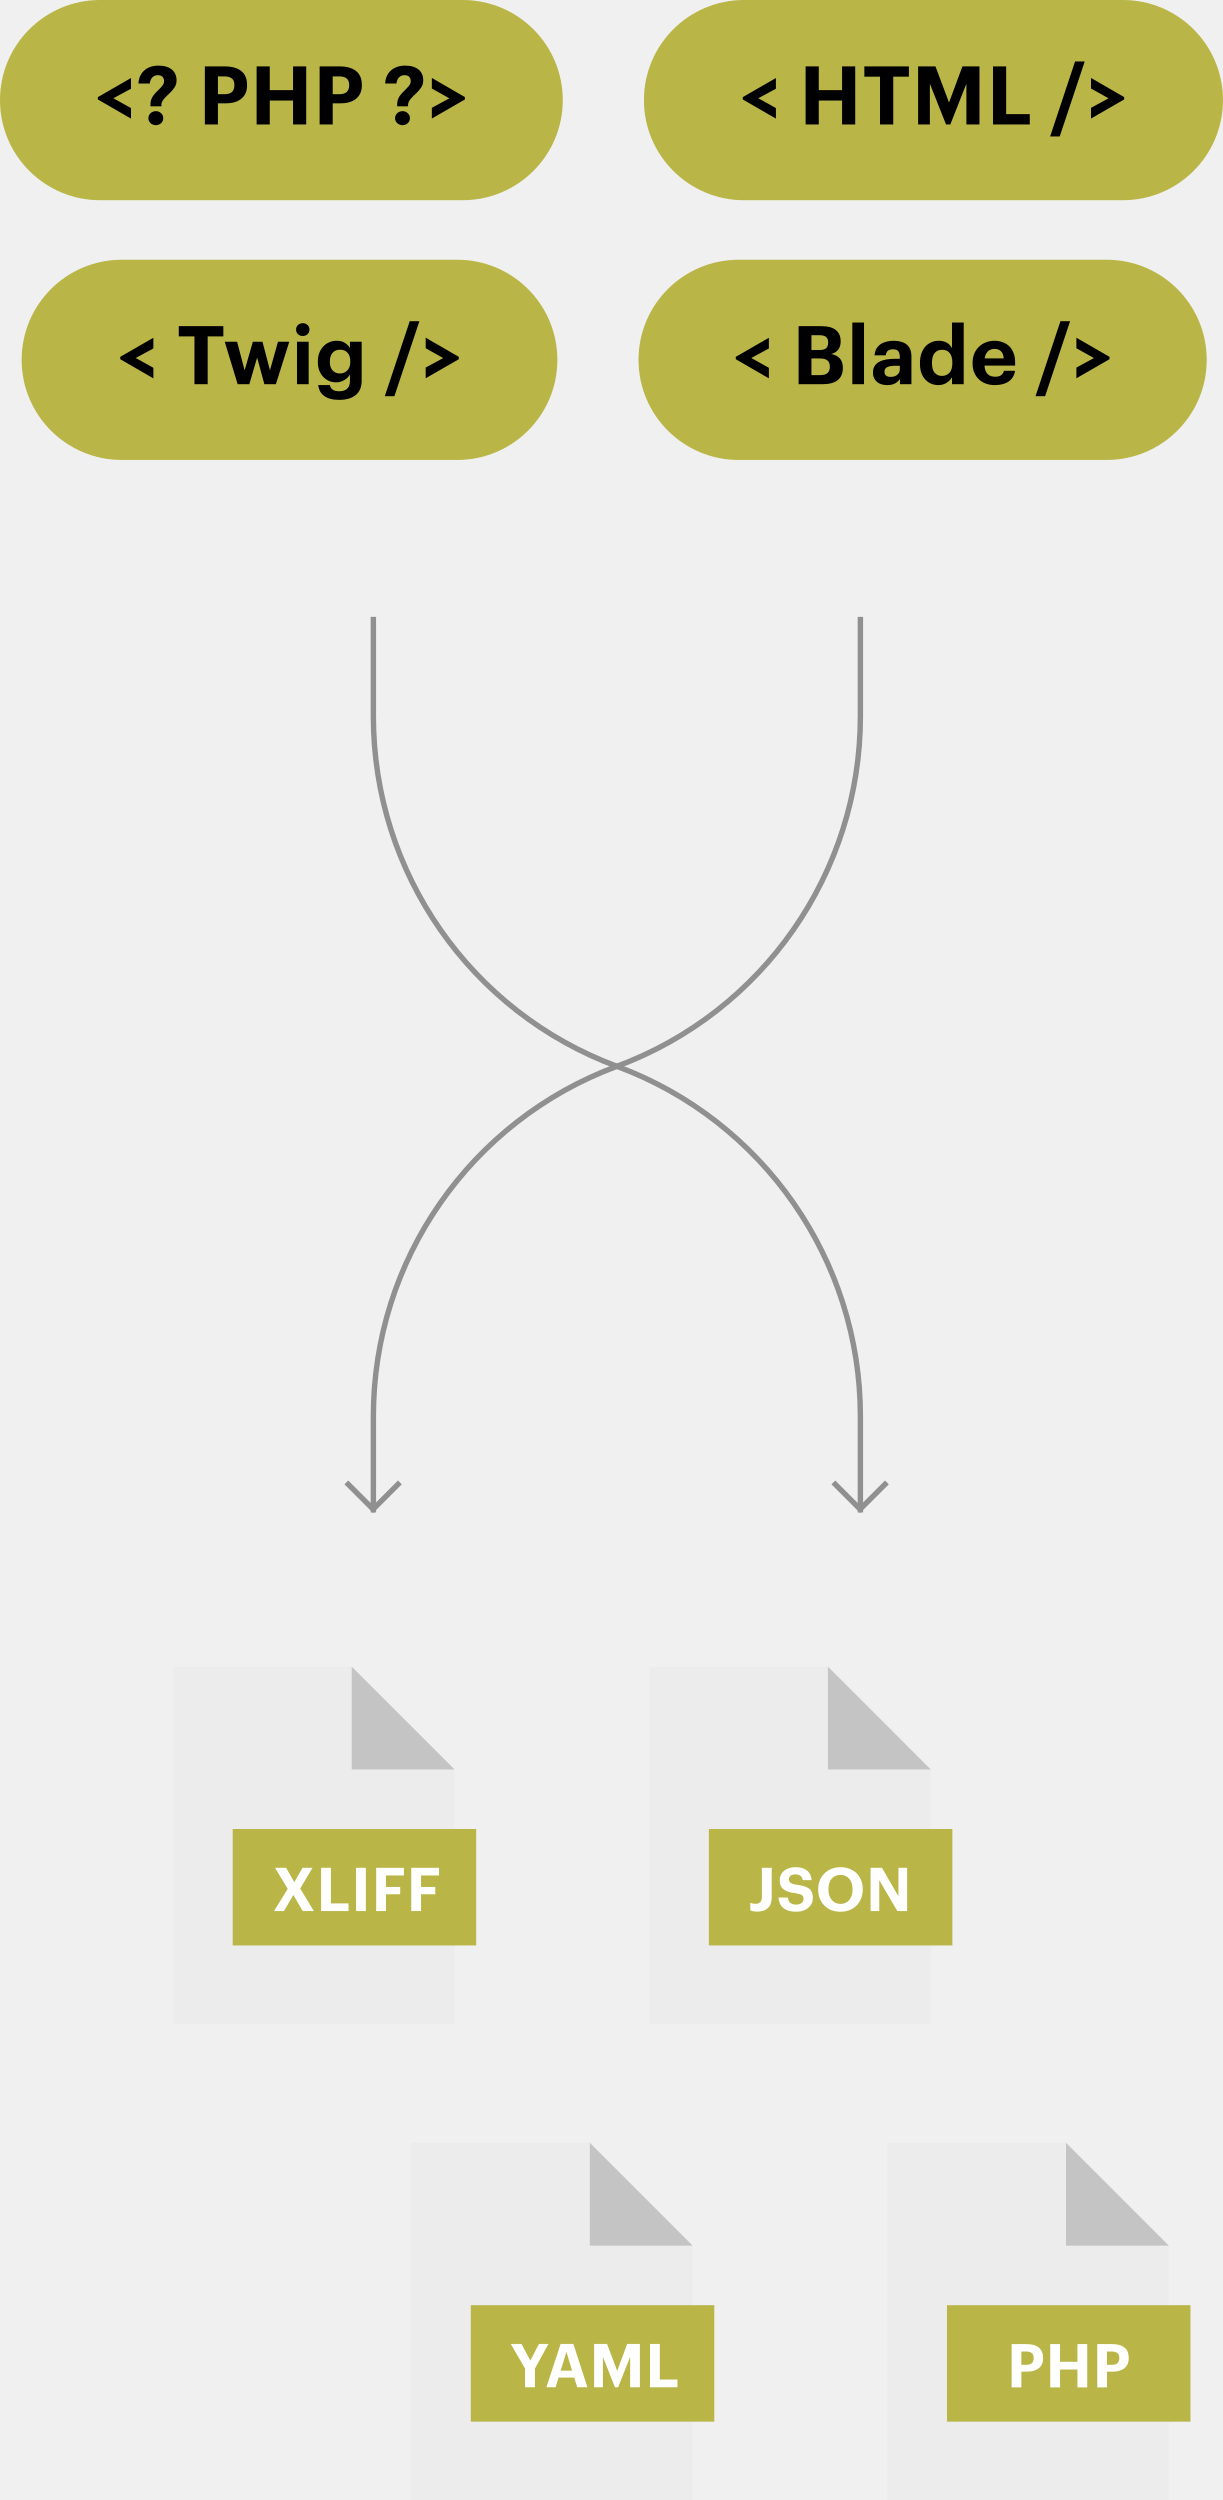
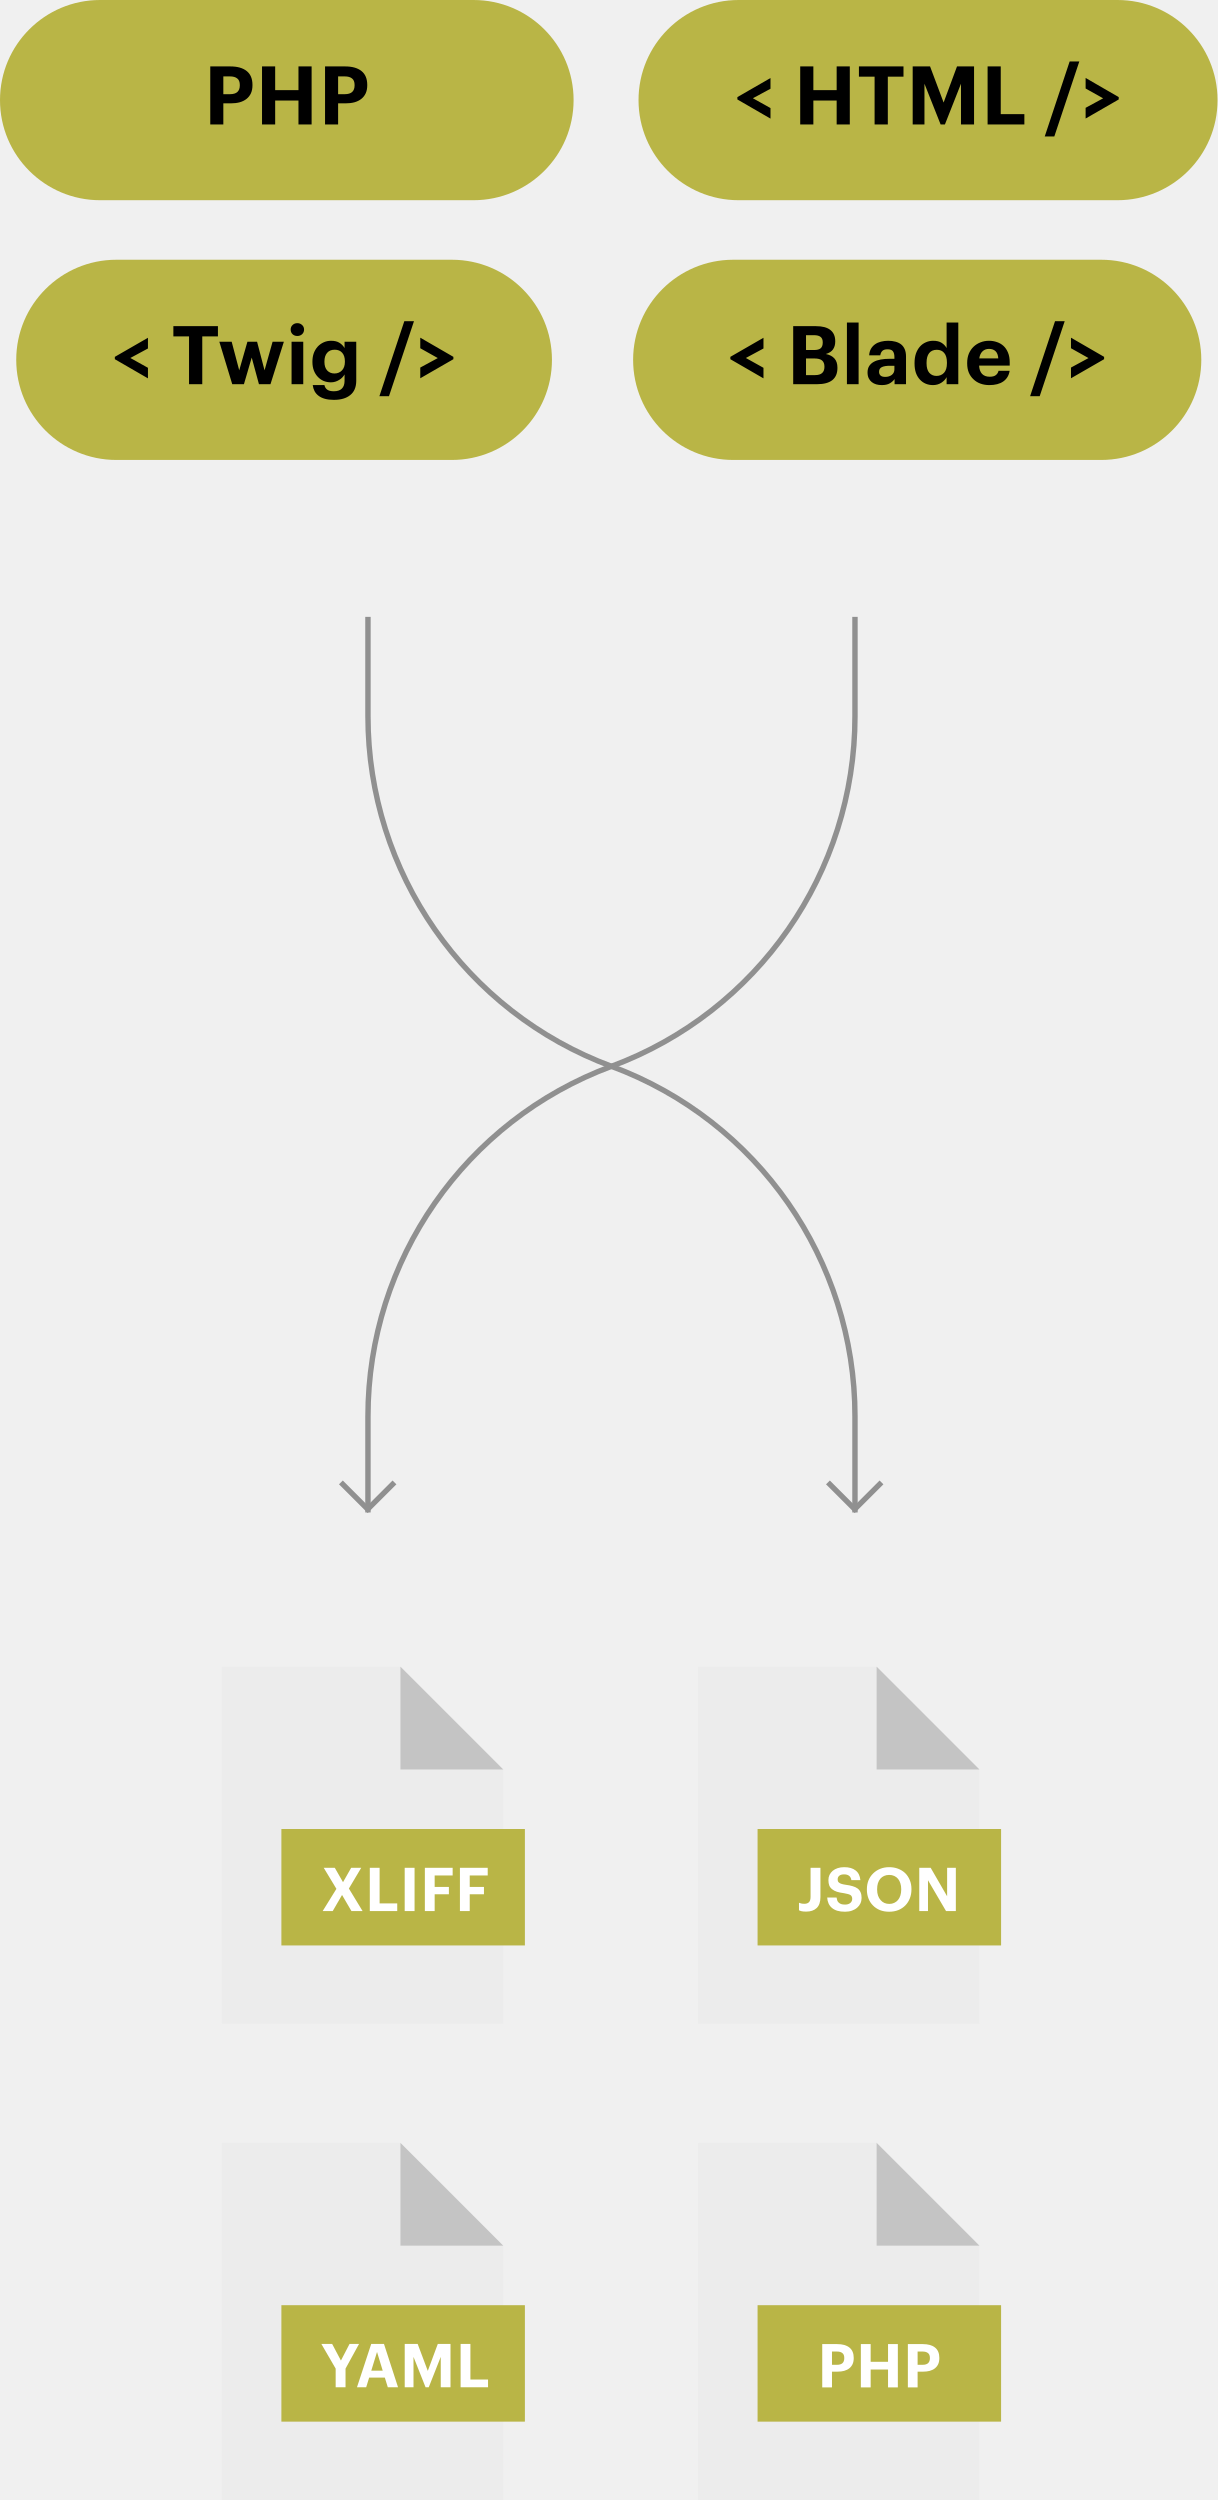
- <svg xmlns="http://www.w3.org/2000/svg" width="226" height="462" viewBox="0 0 226 462" fill="none">
-   <rect width="104" height="37" rx="18.5" fill="#B9B546" />
-   <path d="M18.085 18.38V17.945L24.205 14.42V16.4L20.95 18.155L24.205 19.97V21.92L18.085 18.38ZM27.812 19.205C27.812 18.915 27.857 18.65 27.947 18.41C28.037 18.16 28.152 17.93 28.292 17.72C28.432 17.52 28.587 17.33 28.757 17.15C28.937 16.96 29.117 16.78 29.297 16.61C29.567 16.35 29.802 16.095 30.002 15.845C30.212 15.585 30.317 15.305 30.317 15.005C30.317 14.655 30.222 14.385 30.032 14.195C29.852 13.995 29.562 13.895 29.162 13.895C28.742 13.895 28.402 14.035 28.142 14.315C27.882 14.585 27.727 14.96 27.677 15.44H25.592C25.612 14.92 25.717 14.455 25.907 14.045C26.097 13.635 26.357 13.285 26.687 12.995C27.007 12.715 27.387 12.5 27.827 12.35C28.277 12.2 28.767 12.125 29.297 12.125C29.847 12.125 30.327 12.19 30.737 12.32C31.157 12.45 31.507 12.635 31.787 12.875C32.067 13.115 32.277 13.4 32.417 13.73C32.557 14.06 32.627 14.425 32.627 14.825C32.627 15.345 32.502 15.79 32.252 16.16C32.002 16.53 31.717 16.87 31.397 17.18C31.217 17.35 31.037 17.52 30.857 17.69C30.677 17.85 30.517 18.015 30.377 18.185C30.227 18.355 30.102 18.53 30.002 18.71C29.902 18.89 29.842 19.08 29.822 19.28V19.655H27.812V19.205ZM28.802 23.135C28.612 23.135 28.432 23.1 28.262 23.03C28.092 22.97 27.947 22.88 27.827 22.76C27.697 22.64 27.597 22.505 27.527 22.355C27.457 22.195 27.422 22.025 27.422 21.845C27.422 21.665 27.457 21.495 27.527 21.335C27.597 21.175 27.697 21.035 27.827 20.915C27.947 20.795 28.092 20.705 28.262 20.645C28.432 20.575 28.612 20.54 28.802 20.54C29.182 20.54 29.502 20.665 29.762 20.915C30.032 21.165 30.167 21.475 30.167 21.845C30.167 22.025 30.132 22.195 30.062 22.355C29.992 22.505 29.897 22.64 29.777 22.76C29.647 22.88 29.497 22.97 29.327 23.03C29.167 23.1 28.992 23.135 28.802 23.135ZM37.857 12.275H41.562C42.872 12.275 43.882 12.56 44.592 13.13C45.302 13.7 45.657 14.555 45.657 15.695V15.755C45.657 16.325 45.562 16.82 45.372 17.24C45.182 17.65 44.912 17.995 44.562 18.275C44.212 18.555 43.787 18.765 43.287 18.905C42.797 19.035 42.247 19.1 41.637 19.1H40.272V23H37.857V12.275ZM41.502 17.405C42.112 17.405 42.567 17.27 42.867 17C43.167 16.72 43.317 16.31 43.317 15.77V15.71C43.317 15.14 43.157 14.735 42.837 14.495C42.527 14.245 42.082 14.12 41.502 14.12H40.272V17.405H41.502ZM47.422 12.275H49.852V16.655H54.157V12.275H56.587V23H54.157V18.575H49.852V23H47.422V12.275ZM59.068 12.275H62.773C64.083 12.275 65.093 12.56 65.803 13.13C66.513 13.7 66.868 14.555 66.868 15.695V15.755C66.868 16.325 66.773 16.82 66.583 17.24C66.393 17.65 66.123 17.995 65.773 18.275C65.423 18.555 64.998 18.765 64.498 18.905C64.008 19.035 63.458 19.1 62.848 19.1H61.483V23H59.068V12.275ZM62.713 17.405C63.323 17.405 63.778 17.27 64.078 17C64.378 16.72 64.528 16.31 64.528 15.77V15.71C64.528 15.14 64.368 14.735 64.048 14.495C63.738 14.245 63.293 14.12 62.713 14.12H61.483V17.405H62.713ZM73.398 19.205C73.398 18.915 73.443 18.65 73.533 18.41C73.623 18.16 73.738 17.93 73.878 17.72C74.018 17.52 74.173 17.33 74.343 17.15C74.523 16.96 74.703 16.78 74.883 16.61C75.153 16.35 75.388 16.095 75.588 15.845C75.798 15.585 75.903 15.305 75.903 15.005C75.903 14.655 75.808 14.385 75.618 14.195C75.438 13.995 75.148 13.895 74.748 13.895C74.328 13.895 73.988 14.035 73.728 14.315C73.468 14.585 73.313 14.96 73.263 15.44H71.178C71.198 14.92 71.303 14.455 71.493 14.045C71.683 13.635 71.943 13.285 72.273 12.995C72.593 12.715 72.973 12.5 73.413 12.35C73.863 12.2 74.353 12.125 74.883 12.125C75.433 12.125 75.913 12.19 76.323 12.32C76.743 12.45 77.093 12.635 77.373 12.875C77.653 13.115 77.863 13.4 78.003 13.73C78.143 14.06 78.213 14.425 78.213 14.825C78.213 15.345 78.088 15.79 77.838 16.16C77.588 16.53 77.303 16.87 76.983 17.18C76.803 17.35 76.623 17.52 76.443 17.69C76.263 17.85 76.103 18.015 75.963 18.185C75.813 18.355 75.688 18.53 75.588 18.71C75.488 18.89 75.428 19.08 75.408 19.28V19.655H73.398V19.205ZM74.388 23.135C74.198 23.135 74.018 23.1 73.848 23.03C73.678 22.97 73.533 22.88 73.413 22.76C73.283 22.64 73.183 22.505 73.113 22.355C73.043 22.195 73.008 22.025 73.008 21.845C73.008 21.665 73.043 21.495 73.113 21.335C73.183 21.175 73.283 21.035 73.413 20.915C73.533 20.795 73.678 20.705 73.848 20.645C74.018 20.575 74.198 20.54 74.388 20.54C74.768 20.54 75.088 20.665 75.348 20.915C75.618 21.165 75.753 21.475 75.753 21.845C75.753 22.025 75.718 22.195 75.648 22.355C75.578 22.505 75.483 22.64 75.363 22.76C75.233 22.88 75.083 22.97 74.913 23.03C74.753 23.1 74.578 23.135 74.388 23.135ZM79.803 19.925L83.043 18.17L79.803 16.355V14.405L85.923 17.945V18.38L79.803 21.905V19.925Z" fill="black" />
-   <rect x="119" width="107" height="37" rx="18.5" fill="#B9B546" />
-   <path d="M137.267 18.38V17.945L143.387 14.42V16.4L140.132 18.155L143.387 19.97V21.92L137.267 18.38ZM148.879 12.275H151.309V16.655H155.614V12.275H158.044V23H155.614V18.575H151.309V23H148.879V12.275ZM162.625 14.165H159.73V12.275H167.965V14.165H165.07V23H162.625V14.165ZM169.665 12.275H172.875L175.38 18.95L177.855 12.275H181.005V23H178.59V15.47L175.62 23H174.825L171.84 15.47V23H169.665V12.275ZM183.508 12.275H185.938V21.095H190.303V23H183.508V12.275ZM198.672 11.36H200.457L195.837 25.22H194.067L198.672 11.36ZM201.621 19.925L204.861 18.17L201.621 16.355V14.405L207.741 17.945V18.38L201.621 21.905V19.925Z" fill="black" />
-   <rect x="4" y="48" width="99" height="37" rx="18.5" fill="#B9B546" />
-   <path d="M22.222 66.38V65.945L28.342 62.42V64.4L25.087 66.155L28.342 67.97V69.92L22.222 66.38ZM35.934 62.165H33.039V60.275H41.274V62.165H38.379V71H35.934V62.165ZM41.533 63.155H43.813L45.208 68.435L46.723 63.155H48.508L49.888 68.435L51.373 63.155H53.458L50.983 71H48.853L47.518 66.08L46.078 71H43.918L41.533 63.155ZM55.946 62.09C55.596 62.09 55.301 61.98 55.061 61.76C54.831 61.53 54.716 61.245 54.716 60.905C54.716 60.565 54.831 60.285 55.061 60.065C55.301 59.835 55.596 59.72 55.946 59.72C56.296 59.72 56.591 59.835 56.831 60.065C57.071 60.285 57.191 60.565 57.191 60.905C57.191 61.245 57.071 61.53 56.831 61.76C56.591 61.98 56.296 62.09 55.946 62.09ZM54.881 63.155H57.041V71H54.881V63.155ZM62.696 73.895C62.066 73.895 61.516 73.83 61.045 73.7C60.575 73.57 60.185 73.385 59.876 73.145C59.556 72.905 59.306 72.615 59.126 72.275C58.956 71.945 58.846 71.575 58.795 71.165H60.956C61.026 71.515 61.191 71.79 61.45 71.99C61.721 72.2 62.136 72.305 62.696 72.305C63.355 72.305 63.85 72.14 64.18 71.81C64.51 71.48 64.675 71.005 64.675 70.385V69.2C64.566 69.39 64.425 69.575 64.255 69.755C64.096 69.925 63.906 70.075 63.685 70.205C63.465 70.345 63.225 70.455 62.965 70.535C62.715 70.615 62.446 70.655 62.156 70.655C61.675 70.655 61.225 70.57 60.806 70.4C60.395 70.22 60.041 69.97 59.74 69.65C59.431 69.33 59.185 68.94 59.005 68.48C58.825 68.01 58.736 67.485 58.736 66.905V66.8C58.736 66.24 58.821 65.725 58.99 65.255C59.17 64.785 59.416 64.38 59.725 64.04C60.035 63.71 60.401 63.45 60.821 63.26C61.24 63.07 61.696 62.975 62.185 62.975C62.825 62.975 63.34 63.1 63.73 63.35C64.13 63.6 64.445 63.925 64.675 64.325V63.155H66.835V70.385C66.826 71.555 66.456 72.43 65.725 73.01C65.005 73.6 63.995 73.895 62.696 73.895ZM62.8 69.02C63.37 69.02 63.836 68.83 64.195 68.45C64.555 68.07 64.736 67.545 64.736 66.875V66.77C64.736 66.1 64.57 65.575 64.24 65.195C63.91 64.815 63.446 64.625 62.846 64.625C62.236 64.625 61.766 64.825 61.435 65.225C61.115 65.615 60.956 66.135 60.956 66.785V66.905C60.956 67.565 61.126 68.085 61.465 68.465C61.816 68.835 62.261 69.02 62.8 69.02ZM75.717 59.36H77.502L72.882 73.22H71.112L75.717 59.36ZM78.666 67.925L81.906 66.17L78.666 64.355V62.405L84.786 65.945V66.38L78.666 69.905V67.925Z" fill="black" />
-   <rect x="118" y="48" width="105" height="37" rx="18.5" fill="#B9B546" />
-   <path d="M135.97 66.38V65.945L142.09 62.42V64.4L138.835 66.155L142.09 67.97V69.92L135.97 66.38ZM147.582 60.275H151.797C152.977 60.275 153.862 60.51 154.452 60.98C155.052 61.45 155.352 62.145 155.352 63.065V63.125C155.352 63.695 155.212 64.18 154.932 64.58C154.652 64.97 154.212 65.25 153.612 65.42C154.312 65.56 154.842 65.835 155.202 66.245C155.572 66.655 155.757 67.22 155.757 67.94V68C155.757 68.99 155.442 69.74 154.812 70.25C154.182 70.75 153.242 71 151.992 71H147.582V60.275ZM151.617 69.32C152.217 69.32 152.657 69.19 152.937 68.93C153.217 68.67 153.357 68.295 153.357 67.805V67.745C153.357 67.245 153.212 66.87 152.922 66.62C152.632 66.37 152.157 66.245 151.497 66.245H149.952V69.32H151.617ZM151.407 64.685C151.997 64.685 152.417 64.575 152.667 64.355C152.917 64.135 153.042 63.785 153.042 63.305V63.245C153.042 62.795 152.907 62.465 152.637 62.255C152.377 62.045 151.962 61.94 151.392 61.94H149.952V64.685H151.407ZM157.511 59.6H159.671V71H157.511V59.6ZM163.946 71.165C163.586 71.165 163.246 71.12 162.926 71.03C162.616 70.94 162.341 70.8 162.101 70.61C161.861 70.42 161.671 70.18 161.531 69.89C161.391 69.59 161.321 69.235 161.321 68.825C161.321 68.365 161.421 67.975 161.621 67.655C161.821 67.335 162.101 67.075 162.461 66.875C162.821 66.675 163.251 66.53 163.751 66.44C164.251 66.35 164.801 66.305 165.401 66.305H166.286V65.99C166.286 65.52 166.196 65.165 166.016 64.925C165.846 64.675 165.511 64.55 165.011 64.55C164.581 64.55 164.261 64.65 164.051 64.85C163.851 65.05 163.726 65.32 163.676 65.66H161.621C161.651 65.2 161.761 64.8 161.951 64.46C162.151 64.12 162.406 63.84 162.716 63.62C163.026 63.4 163.386 63.24 163.796 63.14C164.216 63.03 164.666 62.975 165.146 62.975C165.626 62.975 166.066 63.03 166.466 63.14C166.866 63.24 167.216 63.405 167.516 63.635C167.806 63.865 168.031 64.165 168.191 64.535C168.351 64.905 168.431 65.355 168.431 65.885V71H166.316V70.055C166.086 70.375 165.786 70.64 165.416 70.85C165.056 71.06 164.566 71.165 163.946 71.165ZM164.591 69.65C165.071 69.65 165.471 69.53 165.791 69.29C166.121 69.04 166.286 68.695 166.286 68.255V67.595H165.446C164.816 67.595 164.326 67.675 163.976 67.835C163.626 67.995 163.451 68.285 163.451 68.705C163.451 68.995 163.541 69.225 163.721 69.395C163.901 69.565 164.191 69.65 164.591 69.65ZM173.413 71.165C172.933 71.165 172.488 71.08 172.078 70.91C171.668 70.74 171.308 70.485 170.998 70.145C170.688 69.815 170.443 69.405 170.263 68.915C170.093 68.415 170.008 67.84 170.008 67.19V67.07C170.008 66.43 170.093 65.855 170.263 65.345C170.443 64.835 170.688 64.405 170.998 64.055C171.308 63.705 171.673 63.44 172.093 63.26C172.513 63.07 172.968 62.975 173.458 62.975C174.088 62.975 174.603 63.1 175.003 63.35C175.403 63.6 175.713 63.925 175.933 64.325V59.6H178.093V71H175.933V69.695C175.733 70.095 175.408 70.44 174.958 70.73C174.508 71.02 173.993 71.165 173.413 71.165ZM174.058 69.47C174.628 69.47 175.093 69.28 175.453 68.9C175.813 68.51 175.993 67.915 175.993 67.115V66.995C175.993 66.215 175.828 65.63 175.498 65.24C175.178 64.84 174.718 64.64 174.118 64.64C173.508 64.64 173.038 64.845 172.708 65.255C172.388 65.655 172.228 66.245 172.228 67.025V67.145C172.228 67.925 172.398 68.51 172.738 68.9C173.078 69.28 173.518 69.47 174.058 69.47ZM183.83 71.165C183.24 71.165 182.695 71.075 182.195 70.895C181.695 70.715 181.265 70.45 180.905 70.1C180.535 69.76 180.245 69.345 180.035 68.855C179.835 68.365 179.735 67.805 179.735 67.175V67.055C179.735 66.435 179.835 65.875 180.035 65.375C180.245 64.875 180.535 64.445 180.905 64.085C181.265 63.735 181.69 63.465 182.18 63.275C182.67 63.075 183.2 62.975 183.77 62.975C184.28 62.975 184.765 63.055 185.225 63.215C185.685 63.365 186.09 63.6 186.44 63.92C186.79 64.24 187.07 64.655 187.28 65.165C187.49 65.665 187.595 66.265 187.595 66.965V67.565H181.94C181.97 68.225 182.15 68.735 182.48 69.095C182.82 69.445 183.29 69.62 183.89 69.62C184.4 69.62 184.78 69.52 185.03 69.32C185.29 69.12 185.455 68.855 185.525 68.525H187.58C187.45 69.375 187.06 70.03 186.41 70.49C185.77 70.94 184.91 71.165 183.83 71.165ZM185.48 66.23C185.44 65.63 185.275 65.19 184.985 64.91C184.695 64.62 184.29 64.475 183.77 64.475C183.28 64.475 182.875 64.63 182.555 64.94C182.245 65.24 182.05 65.67 181.97 66.23H185.48ZM195.969 59.36H197.754L193.134 73.22H191.364L195.969 59.36ZM198.918 67.925L202.158 66.17L198.918 64.355V62.405L205.038 65.945V66.38L198.918 69.905V67.925Z" fill="black" />
-   <path d="M158.999 114L158.999 132.383C158.999 161.229 141.047 187.028 113.999 197.054V197.054C86.951 207.079 68.999 232.878 68.999 261.724L68.999 279.5" stroke="#909090" />
-   <path d="M68.999 114L68.999 132.383C68.999 161.229 86.951 187.028 113.999 197.054V197.054C141.047 207.079 158.999 232.878 158.999 261.724L158.999 279.5" stroke="#909090" />
-   <path d="M73.899 273.95L68.95 278.899L64 273.95" stroke="#909090" />
-   <path d="M163.899 273.95L158.95 278.899L154 273.95" stroke="#909090" />
-   <path d="M120 308H153L160.182 315.071L172 327V374H120V308Z" fill="#ECECEC" />
-   <rect width="45" height="21.519" transform="translate(131 338)" fill="#B9B546" />
-   <path d="M139.986 353.265C139.636 353.265 139.36 353.243 139.158 353.198C138.964 353.153 138.797 353.094 138.655 353.019V351.632C138.789 351.684 138.931 351.729 139.08 351.766C139.229 351.803 139.423 351.822 139.662 351.822C140.005 351.822 140.277 351.729 140.479 351.542C140.688 351.348 140.792 351.02 140.792 350.557V345.164H142.616V350.58C142.616 351.49 142.385 352.165 141.922 352.605C141.46 353.045 140.814 353.265 139.986 353.265ZM147.168 353.288C146.616 353.288 146.138 353.228 145.735 353.109C145.332 352.982 144.997 352.803 144.728 352.571C144.46 352.34 144.254 352.064 144.113 351.743C143.971 351.423 143.889 351.061 143.867 350.658H145.601C145.623 350.837 145.661 351.009 145.713 351.173C145.765 351.329 145.851 351.464 145.97 351.576C146.09 351.695 146.243 351.792 146.429 351.867C146.623 351.934 146.869 351.967 147.168 351.967C147.57 351.967 147.891 351.87 148.13 351.676C148.369 351.475 148.488 351.217 148.488 350.904C148.488 350.748 148.462 350.613 148.41 350.501C148.365 350.389 148.287 350.292 148.175 350.21C148.055 350.136 147.899 350.072 147.705 350.02C147.511 349.96 147.268 349.908 146.977 349.864C146.463 349.796 146.022 349.707 145.657 349.595C145.299 349.476 145.004 349.319 144.773 349.125C144.534 348.938 144.359 348.707 144.247 348.431C144.143 348.155 144.09 347.823 144.09 347.435C144.09 347.092 144.157 346.775 144.292 346.484C144.433 346.193 144.631 345.94 144.885 345.723C145.138 345.514 145.444 345.35 145.802 345.231C146.16 345.111 146.56 345.052 147 345.052C147.902 345.052 148.607 345.253 149.115 345.656C149.629 346.051 149.924 346.648 149.999 347.446H148.331C148.279 347.088 148.141 346.824 147.917 346.652C147.694 346.473 147.388 346.383 147 346.383C146.597 346.383 146.295 346.469 146.093 346.641C145.899 346.805 145.802 347.021 145.802 347.29C145.802 347.432 145.821 347.558 145.858 347.67C145.903 347.775 145.981 347.864 146.093 347.939C146.198 348.021 146.347 348.092 146.541 348.151C146.735 348.211 146.985 348.263 147.291 348.308C147.776 348.368 148.201 348.454 148.566 348.565C148.932 348.67 149.238 348.812 149.484 348.991C149.73 349.177 149.913 349.412 150.032 349.696C150.159 349.979 150.222 350.326 150.222 350.736C150.222 351.094 150.152 351.43 150.01 351.743C149.868 352.049 149.667 352.314 149.406 352.538C149.144 352.769 148.824 352.952 148.443 353.086C148.063 353.221 147.638 353.288 147.168 353.288ZM155.341 351.844C155.677 351.844 155.979 351.781 156.248 351.654C156.524 351.527 156.759 351.348 156.953 351.117C157.139 350.893 157.285 350.617 157.389 350.289C157.494 349.96 157.546 349.595 157.546 349.192V349.103C157.546 348.715 157.494 348.36 157.389 348.04C157.292 347.719 157.15 347.443 156.964 347.211C156.77 346.98 156.535 346.801 156.259 346.674C155.983 346.548 155.67 346.484 155.319 346.484C154.968 346.484 154.655 346.548 154.379 346.674C154.111 346.794 153.879 346.965 153.685 347.189C153.491 347.42 153.342 347.7 153.238 348.028C153.141 348.349 153.092 348.711 153.092 349.114V349.203C153.092 349.614 153.148 349.983 153.26 350.311C153.372 350.632 153.529 350.904 153.73 351.128C153.924 351.359 154.159 351.538 154.435 351.665C154.711 351.784 155.013 351.844 155.341 351.844ZM155.308 353.288C154.681 353.288 154.114 353.187 153.607 352.986C153.1 352.777 152.671 352.489 152.32 352.124C151.962 351.766 151.686 351.337 151.492 350.837C151.298 350.337 151.201 349.796 151.201 349.214V349.125C151.201 348.528 151.302 347.98 151.503 347.48C151.712 346.98 152.003 346.551 152.376 346.193C152.742 345.835 153.174 345.555 153.674 345.354C154.174 345.153 154.722 345.052 155.319 345.052C155.923 345.052 156.475 345.149 156.975 345.343C157.482 345.537 157.919 345.809 158.284 346.16C158.642 346.518 158.922 346.943 159.124 347.435C159.333 347.928 159.437 348.476 159.437 349.08V349.17C159.437 349.767 159.336 350.319 159.135 350.826C158.941 351.326 158.665 351.758 158.307 352.124C157.949 352.489 157.516 352.777 157.009 352.986C156.501 353.187 155.934 353.288 155.308 353.288ZM160.882 345.164H162.986L166.029 350.434V345.164H167.641V353.165H165.828L162.493 347.469V353.165H160.882V345.164Z" fill="white" />
-   <path d="M153 327V308L172 327H153Z" fill="#C4C4C4" />
-   <path d="M76 396H109L116.182 403.071L128 415V462H76V396Z" fill="#ECECEC" />
-   <rect width="45" height="21.519" transform="translate(87 426)" fill="#B9B546" />
-   <path d="M97.031 437.718L94.39 433.164H96.382L98.005 436.23L99.594 433.164H101.35L98.855 437.718V441.165H97.031V437.718ZM103.6 433.164H105.962L108.558 441.165H106.667L106.118 439.385H103.22L102.672 441.165H100.971L103.6 433.164ZM103.612 438.099H105.727L104.675 434.641L103.612 438.099ZM109.793 433.164H112.188L114.057 438.143L115.903 433.164H118.253V441.165H116.451V435.547L114.236 441.165H113.643L111.416 435.547V441.165H109.793V433.164ZM120.12 433.164H121.933V439.744H125.189V441.165H120.12V433.164Z" fill="white" />
-   <path d="M109 415V396L128 415H109Z" fill="#C4C4C4" />
-   <path d="M32 308H65L72.182 315.071L84 327V374H32V308Z" fill="#ECECEC" />
-   <rect width="45" height="21.519" transform="translate(43 338)" fill="#B9B546" />
-   <path d="M53.17 349.058L50.82 345.164H52.868L54.389 347.827L55.9 345.164H57.758L55.475 349.002L58.004 353.165H55.945L54.21 350.188L52.487 353.165H50.63L53.17 349.058ZM59.34 345.164H61.153V351.743H64.409V353.165H59.34V345.164ZM65.789 345.164H67.613V353.165H65.789V345.164ZM69.514 345.164H74.65V346.585H71.327V348.7H73.957V350.065H71.327V353.165H69.514V345.164ZM75.994 345.164H81.13V346.585H77.807V348.7H80.437V350.065H77.807V353.165H75.994V345.164Z" fill="white" />
-   <path d="M65 327V308L84 327H65Z" fill="#C4C4C4" />
-   <path d="M164 396H197L204.182 403.071L216 415V462H164V396Z" fill="#ECECEC" />
-   <rect width="45" height="21.519" transform="translate(175 426)" fill="#B9B546" />
-   <path d="M186.949 433.189H189.713C190.69 433.189 191.444 433.402 191.973 433.827C192.503 434.252 192.768 434.89 192.768 435.74V435.785C192.768 436.21 192.697 436.58 192.555 436.893C192.414 437.199 192.212 437.456 191.951 437.665C191.69 437.874 191.373 438.031 191 438.135C190.634 438.232 190.224 438.281 189.769 438.281H188.751V441.19H186.949V433.189ZM189.668 437.016C190.123 437.016 190.463 436.915 190.687 436.714C190.91 436.505 191.022 436.199 191.022 435.796V435.752C191.022 435.326 190.903 435.024 190.664 434.845C190.433 434.659 190.101 434.565 189.668 434.565H188.751V437.016H189.668ZM194.085 433.189H195.898V436.457H199.109V433.189H200.922V441.19H199.109V437.889H195.898V441.19H194.085V433.189ZM202.773 433.189H205.536C206.514 433.189 207.267 433.402 207.797 433.827C208.327 434.252 208.591 434.89 208.591 435.74V435.785C208.591 436.21 208.52 436.58 208.379 436.893C208.237 437.199 208.036 437.456 207.774 437.665C207.513 437.874 207.196 438.031 206.823 438.135C206.458 438.232 206.047 438.281 205.592 438.281H204.574V441.19H202.773V433.189ZM205.492 437.016C205.947 437.016 206.286 436.915 206.51 436.714C206.734 436.505 206.846 436.199 206.846 435.796V435.752C206.846 435.326 206.726 435.024 206.488 434.845C206.256 434.659 205.924 434.565 205.492 434.565H204.574V437.016H205.492Z" fill="white" />
-   <path d="M197 415V396L216 415H197Z" fill="#C4C4C4" />
+ <svg xmlns="http://www.w3.org/2000/svg" width="225" height="462" viewBox="0 0 225 462" fill="none">
+   <path d="M157.999 114L157.999 132.383C157.999 161.229 140.047 187.028 112.999 197.054V197.054C85.951 207.079 67.999 232.878 67.999 261.724L67.999 279.5" stroke="#909090" />
+   <path d="M67.999 114L67.999 132.383C67.999 161.229 85.951 187.028 112.999 197.054V197.054C140.047 207.079 157.999 232.878 157.999 261.724L157.999 279.5" stroke="#909090" />
+   <path d="M72.899 273.95L67.95 278.899L63 273.95" stroke="#909090" />
+   <path d="M162.899 273.95L157.95 278.899L153 273.95" stroke="#909090" />
+   <path d="M129 308H162L169.182 315.071L181 327V374H129V308Z" fill="#ECECEC" />
+   <rect width="45" height="21.519" transform="translate(140 338)" fill="#B9B546" />
+   <path d="M148.986 353.265C148.635 353.265 148.359 353.243 148.158 353.198C147.964 353.153 147.796 353.094 147.654 353.019V351.632C147.789 351.684 147.93 351.729 148.08 351.766C148.229 351.803 148.423 351.822 148.661 351.822C149.005 351.822 149.277 351.729 149.478 351.542C149.687 351.348 149.792 351.02 149.792 350.557V345.164H151.616V350.58C151.616 351.49 151.384 352.165 150.922 352.605C150.459 353.045 149.814 353.265 148.986 353.265ZM156.167 353.288C155.615 353.288 155.138 353.228 154.735 353.109C154.332 352.982 153.996 352.803 153.728 352.571C153.459 352.34 153.254 352.064 153.112 351.743C152.97 351.423 152.888 351.061 152.866 350.658H154.6C154.623 350.837 154.66 351.009 154.712 351.173C154.765 351.329 154.85 351.464 154.97 351.576C155.089 351.695 155.242 351.792 155.429 351.867C155.623 351.934 155.869 351.967 156.167 351.967C156.57 351.967 156.891 351.87 157.129 351.676C157.368 351.475 157.488 351.217 157.488 350.904C157.488 350.748 157.461 350.613 157.409 350.501C157.364 350.389 157.286 350.292 157.174 350.21C157.055 350.136 156.898 350.072 156.704 350.02C156.51 349.96 156.268 349.908 155.977 349.864C155.462 349.796 155.022 349.707 154.656 349.595C154.298 349.476 154.004 349.319 153.772 349.125C153.534 348.938 153.358 348.707 153.246 348.431C153.142 348.155 153.09 347.823 153.09 347.435C153.09 347.092 153.157 346.775 153.291 346.484C153.433 346.193 153.631 345.94 153.884 345.723C154.138 345.514 154.444 345.35 154.802 345.231C155.16 345.111 155.559 345.052 155.999 345.052C156.902 345.052 157.607 345.253 158.114 345.656C158.629 346.051 158.924 346.648 158.998 347.446H157.331C157.279 347.088 157.141 346.824 156.917 346.652C156.693 346.473 156.387 346.383 155.999 346.383C155.596 346.383 155.294 346.469 155.093 346.641C154.899 346.805 154.802 347.021 154.802 347.29C154.802 347.432 154.821 347.558 154.858 347.67C154.903 347.775 154.981 347.864 155.093 347.939C155.197 348.021 155.346 348.092 155.54 348.151C155.734 348.211 155.984 348.263 156.29 348.308C156.775 348.368 157.2 348.454 157.566 348.565C157.931 348.67 158.237 348.812 158.483 348.991C158.73 349.177 158.912 349.412 159.032 349.696C159.159 349.979 159.222 350.326 159.222 350.736C159.222 351.094 159.151 351.43 159.009 351.743C158.868 352.049 158.666 352.314 158.405 352.538C158.144 352.769 157.823 352.952 157.443 353.086C157.062 353.221 156.637 353.288 156.167 353.288ZM164.341 351.844C164.677 351.844 164.979 351.781 165.247 351.654C165.523 351.527 165.758 351.348 165.952 351.117C166.139 350.893 166.284 350.617 166.389 350.289C166.493 349.96 166.545 349.595 166.545 349.192V349.103C166.545 348.715 166.493 348.36 166.389 348.04C166.292 347.719 166.15 347.443 165.963 347.211C165.77 346.98 165.535 346.801 165.259 346.674C164.983 346.548 164.669 346.484 164.319 346.484C163.968 346.484 163.655 346.548 163.379 346.674C163.11 346.794 162.879 346.965 162.685 347.189C162.491 347.42 162.342 347.7 162.237 348.028C162.14 348.349 162.092 348.711 162.092 349.114V349.203C162.092 349.614 162.148 349.983 162.26 350.311C162.372 350.632 162.528 350.904 162.73 351.128C162.924 351.359 163.159 351.538 163.435 351.665C163.711 351.784 164.013 351.844 164.341 351.844ZM164.307 353.288C163.681 353.288 163.114 353.187 162.606 352.986C162.099 352.777 161.67 352.489 161.32 352.124C160.962 351.766 160.686 351.337 160.492 350.837C160.298 350.337 160.201 349.796 160.201 349.214V349.125C160.201 348.528 160.301 347.98 160.503 347.48C160.712 346.98 161.003 346.551 161.376 346.193C161.741 345.835 162.174 345.555 162.674 345.354C163.173 345.153 163.722 345.052 164.319 345.052C164.923 345.052 165.475 345.149 165.975 345.343C166.482 345.537 166.918 345.809 167.284 346.16C167.642 346.518 167.922 346.943 168.123 347.435C168.332 347.928 168.436 348.476 168.436 349.08V349.17C168.436 349.767 168.336 350.319 168.134 350.826C167.94 351.326 167.664 351.758 167.306 352.124C166.948 352.489 166.516 352.777 166.008 352.986C165.501 353.187 164.934 353.288 164.307 353.288ZM169.881 345.164H171.985L175.029 350.434V345.164H176.64V353.165H174.827L171.493 347.469V353.165H169.881V345.164Z" fill="white" />
+   <path d="M162 327V308L181 327H162Z" fill="#C4C4C4" />
+   <path d="M41 308H74L81.182 315.071L93 327V374H41V308Z" fill="#ECECEC" />
+   <rect width="45" height="21.519" transform="translate(52 338)" fill="#B9B546" />
+   <path d="M62.169 349.058L59.819 345.164H61.867L63.389 347.827L64.9 345.164H66.757L64.474 349.002L67.003 353.165H64.944L63.21 350.188L61.487 353.165H59.629L62.169 349.058ZM68.34 345.164H70.153V351.743H73.409V353.165H68.34V345.164ZM74.788 345.164H76.612V353.165H74.788V345.164ZM78.514 345.164H83.65V346.585H80.326V348.7H82.956V350.065H80.326V353.165H78.514V345.164ZM84.994 345.164H90.13V346.585H86.807V348.7H89.436V350.065H86.807V353.165H84.994V345.164Z" fill="white" />
+   <path d="M74 327V308L93 327H74Z" fill="#C4C4C4" />
+   <path d="M41 396H74L81.182 403.071L93 415V462H41V396Z" fill="#ECECEC" />
+   <rect width="45" height="21.519" transform="translate(52 426)" fill="#B9B546" />
+   <path d="M62.031 437.718L59.39 433.164H61.382L63.004 436.23L64.593 433.164H66.35L63.855 437.718V441.165H62.031V437.718ZM68.6 433.164H70.961L73.557 441.165H71.666L71.118 439.385H68.219L67.671 441.165H65.97L68.6 433.164ZM68.611 438.099H70.726L69.674 434.641L68.611 438.099ZM74.793 433.164H77.187L79.056 438.143L80.903 433.164H83.252V441.165H81.451V435.547L79.235 441.165H78.642L76.415 435.547V441.165H74.793V433.164ZM85.12 433.164H86.932V439.744H90.189V441.165H85.12V433.164Z" fill="white" />
+   <path d="M74 415V396L93 415H74Z" fill="#C4C4C4" />
+   <path d="M129 396H162L169.182 403.071L181 415V462H129V396Z" fill="#ECECEC" />
+   <rect width="45" height="21.519" transform="translate(140 426)" fill="#B9B546" />
+   <path d="M151.949 433.189H154.713C155.69 433.189 156.444 433.402 156.973 433.827C157.503 434.252 157.768 434.89 157.768 435.74V435.785C157.768 436.21 157.697 436.58 157.555 436.893C157.414 437.199 157.212 437.456 156.951 437.665C156.69 437.874 156.373 438.031 156 438.135C155.634 438.232 155.224 438.281 154.769 438.281H153.751V441.19H151.949V433.189ZM154.668 437.016C155.123 437.016 155.463 436.915 155.687 436.714C155.91 436.505 156.022 436.199 156.022 435.796V435.752C156.022 435.326 155.903 435.024 155.664 434.845C155.433 434.659 155.101 434.565 154.668 434.565H153.751V437.016H154.668ZM159.085 433.189H160.898V436.457H164.109V433.189H165.922V441.19H164.109V437.889H160.898V441.19H159.085V433.189ZM167.773 433.189H170.536C171.514 433.189 172.267 433.402 172.797 433.827C173.327 434.252 173.591 434.89 173.591 435.74V435.785C173.591 436.21 173.52 436.58 173.379 436.893C173.237 437.199 173.036 437.456 172.774 437.665C172.513 437.874 172.196 438.031 171.823 438.135C171.458 438.232 171.047 438.281 170.592 438.281H169.574V441.19H167.773V433.189ZM170.492 437.016C170.947 437.016 171.286 436.915 171.51 436.714C171.734 436.505 171.846 436.199 171.846 435.796V435.752C171.846 435.326 171.726 435.024 171.488 434.845C171.256 434.659 170.924 434.565 170.492 434.565H169.574V437.016H170.492Z" fill="white" />
+   <path d="M162 415V396L181 415H162Z" fill="#C4C4C4" />
+   <rect x="118" width="107" height="37" rx="18.5" fill="#B9B546" />
+   <path d="M136.267 18.38V17.945L142.387 14.42V16.4L139.132 18.155L142.387 19.97V21.92L136.267 18.38ZM147.879 12.275H150.309V16.655H154.614V12.275H157.044V23H154.614V18.575H150.309V23H147.879V12.275ZM161.625 14.165H158.73V12.275H166.965V14.165H164.07V23H161.625V14.165ZM168.665 12.275H171.875L174.38 18.95L176.855 12.275H180.005V23H177.59V15.47L174.62 23H173.825L170.84 15.47V23H168.665V12.275ZM182.508 12.275H184.938V21.095H189.303V23H182.508V12.275ZM197.672 11.36H199.457L194.837 25.22H193.067L197.672 11.36ZM200.621 19.925L203.861 18.17L200.621 16.355V14.405L206.741 17.945V18.38L200.621 21.905V19.925Z" fill="black" />
+   <rect x="3" y="48" width="99" height="37" rx="18.5" fill="#B9B546" />
+   <path d="M21.222 66.38V65.945L27.342 62.42V64.4L24.087 66.155L27.342 67.97V69.92L21.222 66.38ZM34.934 62.165H32.039V60.275H40.274V62.165H37.379V71H34.934V62.165ZM40.533 63.155H42.813L44.208 68.435L45.723 63.155H47.508L48.888 68.435L50.373 63.155H52.458L49.983 71H47.853L46.518 66.08L45.078 71H42.918L40.533 63.155ZM54.946 62.09C54.596 62.09 54.301 61.98 54.061 61.76C53.831 61.53 53.716 61.245 53.716 60.905C53.716 60.565 53.831 60.285 54.061 60.065C54.301 59.835 54.596 59.72 54.946 59.72C55.296 59.72 55.591 59.835 55.831 60.065C56.071 60.285 56.191 60.565 56.191 60.905C56.191 61.245 56.071 61.53 55.831 61.76C55.591 61.98 55.296 62.09 54.946 62.09ZM53.881 63.155H56.041V71H53.881V63.155ZM61.696 73.895C61.066 73.895 60.516 73.83 60.045 73.7C59.575 73.57 59.185 73.385 58.876 73.145C58.556 72.905 58.306 72.615 58.126 72.275C57.956 71.945 57.846 71.575 57.795 71.165H59.956C60.026 71.515 60.191 71.79 60.45 71.99C60.721 72.2 61.136 72.305 61.696 72.305C62.355 72.305 62.85 72.14 63.181 71.81C63.511 71.48 63.675 71.005 63.675 70.385V69.2C63.566 69.39 63.425 69.575 63.255 69.755C63.096 69.925 62.906 70.075 62.685 70.205C62.465 70.345 62.225 70.455 61.965 70.535C61.715 70.615 61.446 70.655 61.156 70.655C60.675 70.655 60.225 70.57 59.806 70.4C59.395 70.22 59.041 69.97 58.74 69.65C58.431 69.33 58.185 68.94 58.005 68.48C57.825 68.01 57.736 67.485 57.736 66.905V66.8C57.736 66.24 57.821 65.725 57.99 65.255C58.17 64.785 58.416 64.38 58.725 64.04C59.035 63.71 59.401 63.45 59.821 63.26C60.24 63.07 60.696 62.975 61.185 62.975C61.825 62.975 62.34 63.1 62.73 63.35C63.13 63.6 63.446 63.925 63.675 64.325V63.155H65.835V70.385C65.826 71.555 65.456 72.43 64.725 73.01C64.005 73.6 62.995 73.895 61.696 73.895ZM61.8 69.02C62.37 69.02 62.836 68.83 63.196 68.45C63.556 68.07 63.736 67.545 63.736 66.875V66.77C63.736 66.1 63.571 65.575 63.24 65.195C62.91 64.815 62.446 64.625 61.846 64.625C61.236 64.625 60.766 64.825 60.435 65.225C60.115 65.615 59.956 66.135 59.956 66.785V66.905C59.956 67.565 60.126 68.085 60.465 68.465C60.816 68.835 61.261 69.02 61.8 69.02ZM74.717 59.36H76.502L71.882 73.22H70.112L74.717 59.36ZM77.666 67.925L80.906 66.17L77.666 64.355V62.405L83.786 65.945V66.38L77.666 69.905V67.925Z" fill="black" />
+   <rect x="117" y="48" width="105" height="37" rx="18.5" fill="#B9B546" />
+   <path d="M134.97 66.38V65.945L141.09 62.42V64.4L137.835 66.155L141.09 67.97V69.92L134.97 66.38ZM146.582 60.275H150.797C151.977 60.275 152.862 60.51 153.452 60.98C154.052 61.45 154.352 62.145 154.352 63.065V63.125C154.352 63.695 154.212 64.18 153.932 64.58C153.652 64.97 153.212 65.25 152.612 65.42C153.312 65.56 153.842 65.835 154.202 66.245C154.572 66.655 154.757 67.22 154.757 67.94V68C154.757 68.99 154.442 69.74 153.812 70.25C153.182 70.75 152.242 71 150.992 71H146.582V60.275ZM150.617 69.32C151.217 69.32 151.657 69.19 151.937 68.93C152.217 68.67 152.357 68.295 152.357 67.805V67.745C152.357 67.245 152.212 66.87 151.922 66.62C151.632 66.37 151.157 66.245 150.497 66.245H148.952V69.32H150.617ZM150.407 64.685C150.997 64.685 151.417 64.575 151.667 64.355C151.917 64.135 152.042 63.785 152.042 63.305V63.245C152.042 62.795 151.907 62.465 151.637 62.255C151.377 62.045 150.962 61.94 150.392 61.94H148.952V64.685H150.407ZM156.511 59.6H158.671V71H156.511V59.6ZM162.946 71.165C162.586 71.165 162.246 71.12 161.926 71.03C161.616 70.94 161.341 70.8 161.101 70.61C160.861 70.42 160.671 70.18 160.531 69.89C160.391 69.59 160.321 69.235 160.321 68.825C160.321 68.365 160.421 67.975 160.621 67.655C160.821 67.335 161.101 67.075 161.461 66.875C161.821 66.675 162.251 66.53 162.751 66.44C163.251 66.35 163.801 66.305 164.401 66.305H165.286V65.99C165.286 65.52 165.196 65.165 165.016 64.925C164.846 64.675 164.511 64.55 164.011 64.55C163.581 64.55 163.261 64.65 163.051 64.85C162.851 65.05 162.726 65.32 162.676 65.66H160.621C160.651 65.2 160.761 64.8 160.951 64.46C161.151 64.12 161.406 63.84 161.716 63.62C162.026 63.4 162.386 63.24 162.796 63.14C163.216 63.03 163.666 62.975 164.146 62.975C164.626 62.975 165.066 63.03 165.466 63.14C165.866 63.24 166.216 63.405 166.516 63.635C166.806 63.865 167.031 64.165 167.191 64.535C167.351 64.905 167.431 65.355 167.431 65.885V71H165.316V70.055C165.086 70.375 164.786 70.64 164.416 70.85C164.056 71.06 163.566 71.165 162.946 71.165ZM163.591 69.65C164.071 69.65 164.471 69.53 164.791 69.29C165.121 69.04 165.286 68.695 165.286 68.255V67.595H164.446C163.816 67.595 163.326 67.675 162.976 67.835C162.626 67.995 162.451 68.285 162.451 68.705C162.451 68.995 162.541 69.225 162.721 69.395C162.901 69.565 163.191 69.65 163.591 69.65ZM172.413 71.165C171.933 71.165 171.488 71.08 171.078 70.91C170.668 70.74 170.308 70.485 169.998 70.145C169.688 69.815 169.443 69.405 169.263 68.915C169.093 68.415 169.008 67.84 169.008 67.19V67.07C169.008 66.43 169.093 65.855 169.263 65.345C169.443 64.835 169.688 64.405 169.998 64.055C170.308 63.705 170.673 63.44 171.093 63.26C171.513 63.07 171.968 62.975 172.458 62.975C173.088 62.975 173.603 63.1 174.003 63.35C174.403 63.6 174.713 63.925 174.933 64.325V59.6H177.093V71H174.933V69.695C174.733 70.095 174.408 70.44 173.958 70.73C173.508 71.02 172.993 71.165 172.413 71.165ZM173.058 69.47C173.628 69.47 174.093 69.28 174.453 68.9C174.813 68.51 174.993 67.915 174.993 67.115V66.995C174.993 66.215 174.828 65.63 174.498 65.24C174.178 64.84 173.718 64.64 173.118 64.64C172.508 64.64 172.038 64.845 171.708 65.255C171.388 65.655 171.228 66.245 171.228 67.025V67.145C171.228 67.925 171.398 68.51 171.738 68.9C172.078 69.28 172.518 69.47 173.058 69.47ZM182.83 71.165C182.24 71.165 181.695 71.075 181.195 70.895C180.695 70.715 180.265 70.45 179.905 70.1C179.535 69.76 179.245 69.345 179.035 68.855C178.835 68.365 178.735 67.805 178.735 67.175V67.055C178.735 66.435 178.835 65.875 179.035 65.375C179.245 64.875 179.535 64.445 179.905 64.085C180.265 63.735 180.69 63.465 181.18 63.275C181.67 63.075 182.2 62.975 182.77 62.975C183.28 62.975 183.765 63.055 184.225 63.215C184.685 63.365 185.09 63.6 185.44 63.92C185.79 64.24 186.07 64.655 186.28 65.165C186.49 65.665 186.595 66.265 186.595 66.965V67.565H180.94C180.97 68.225 181.15 68.735 181.48 69.095C181.82 69.445 182.29 69.62 182.89 69.62C183.4 69.62 183.78 69.52 184.03 69.32C184.29 69.12 184.455 68.855 184.525 68.525H186.58C186.45 69.375 186.06 70.03 185.41 70.49C184.77 70.94 183.91 71.165 182.83 71.165ZM184.48 66.23C184.44 65.63 184.275 65.19 183.985 64.91C183.695 64.62 183.29 64.475 182.77 64.475C182.28 64.475 181.875 64.63 181.555 64.94C181.245 65.24 181.05 65.67 180.97 66.23H184.48ZM194.969 59.36H196.754L192.134 73.22H190.364L194.969 59.36ZM197.918 67.925L201.158 66.17L197.918 64.355V62.405L204.038 65.945V66.38L197.918 69.905V67.925Z" fill="black" />
+   <rect width="106" height="37" rx="18.5" fill="#B9B546" />
+   <path d="M38.857 12.275H42.562C43.872 12.275 44.882 12.56 45.592 13.13C46.302 13.7 46.657 14.555 46.657 15.695V15.755C46.657 16.325 46.562 16.82 46.372 17.24C46.182 17.65 45.912 17.995 45.562 18.275C45.212 18.555 44.787 18.765 44.287 18.905C43.797 19.035 43.247 19.1 42.637 19.1H41.272V23H38.857V12.275ZM42.502 17.405C43.112 17.405 43.567 17.27 43.867 17C44.167 16.72 44.317 16.31 44.317 15.77V15.71C44.317 15.14 44.157 14.735 43.837 14.495C43.527 14.245 43.082 14.12 42.502 14.12H41.272V17.405H42.502ZM48.422 12.275H50.852V16.655H55.157V12.275H57.587V23H55.157V18.575H50.852V23H48.422V12.275ZM60.068 12.275H63.773C65.083 12.275 66.093 12.56 66.803 13.13C67.513 13.7 67.868 14.555 67.868 15.695V15.755C67.868 16.325 67.773 16.82 67.583 17.24C67.393 17.65 67.123 17.995 66.773 18.275C66.423 18.555 65.998 18.765 65.498 18.905C65.008 19.035 64.458 19.1 63.848 19.1H62.483V23H60.068V12.275ZM63.713 17.405C64.323 17.405 64.778 17.27 65.078 17C65.378 16.72 65.528 16.31 65.528 15.77V15.71C65.528 15.14 65.368 14.735 65.048 14.495C64.738 14.245 64.293 14.12 63.713 14.12H62.483V17.405H63.713Z" fill="black" />
</svg>
